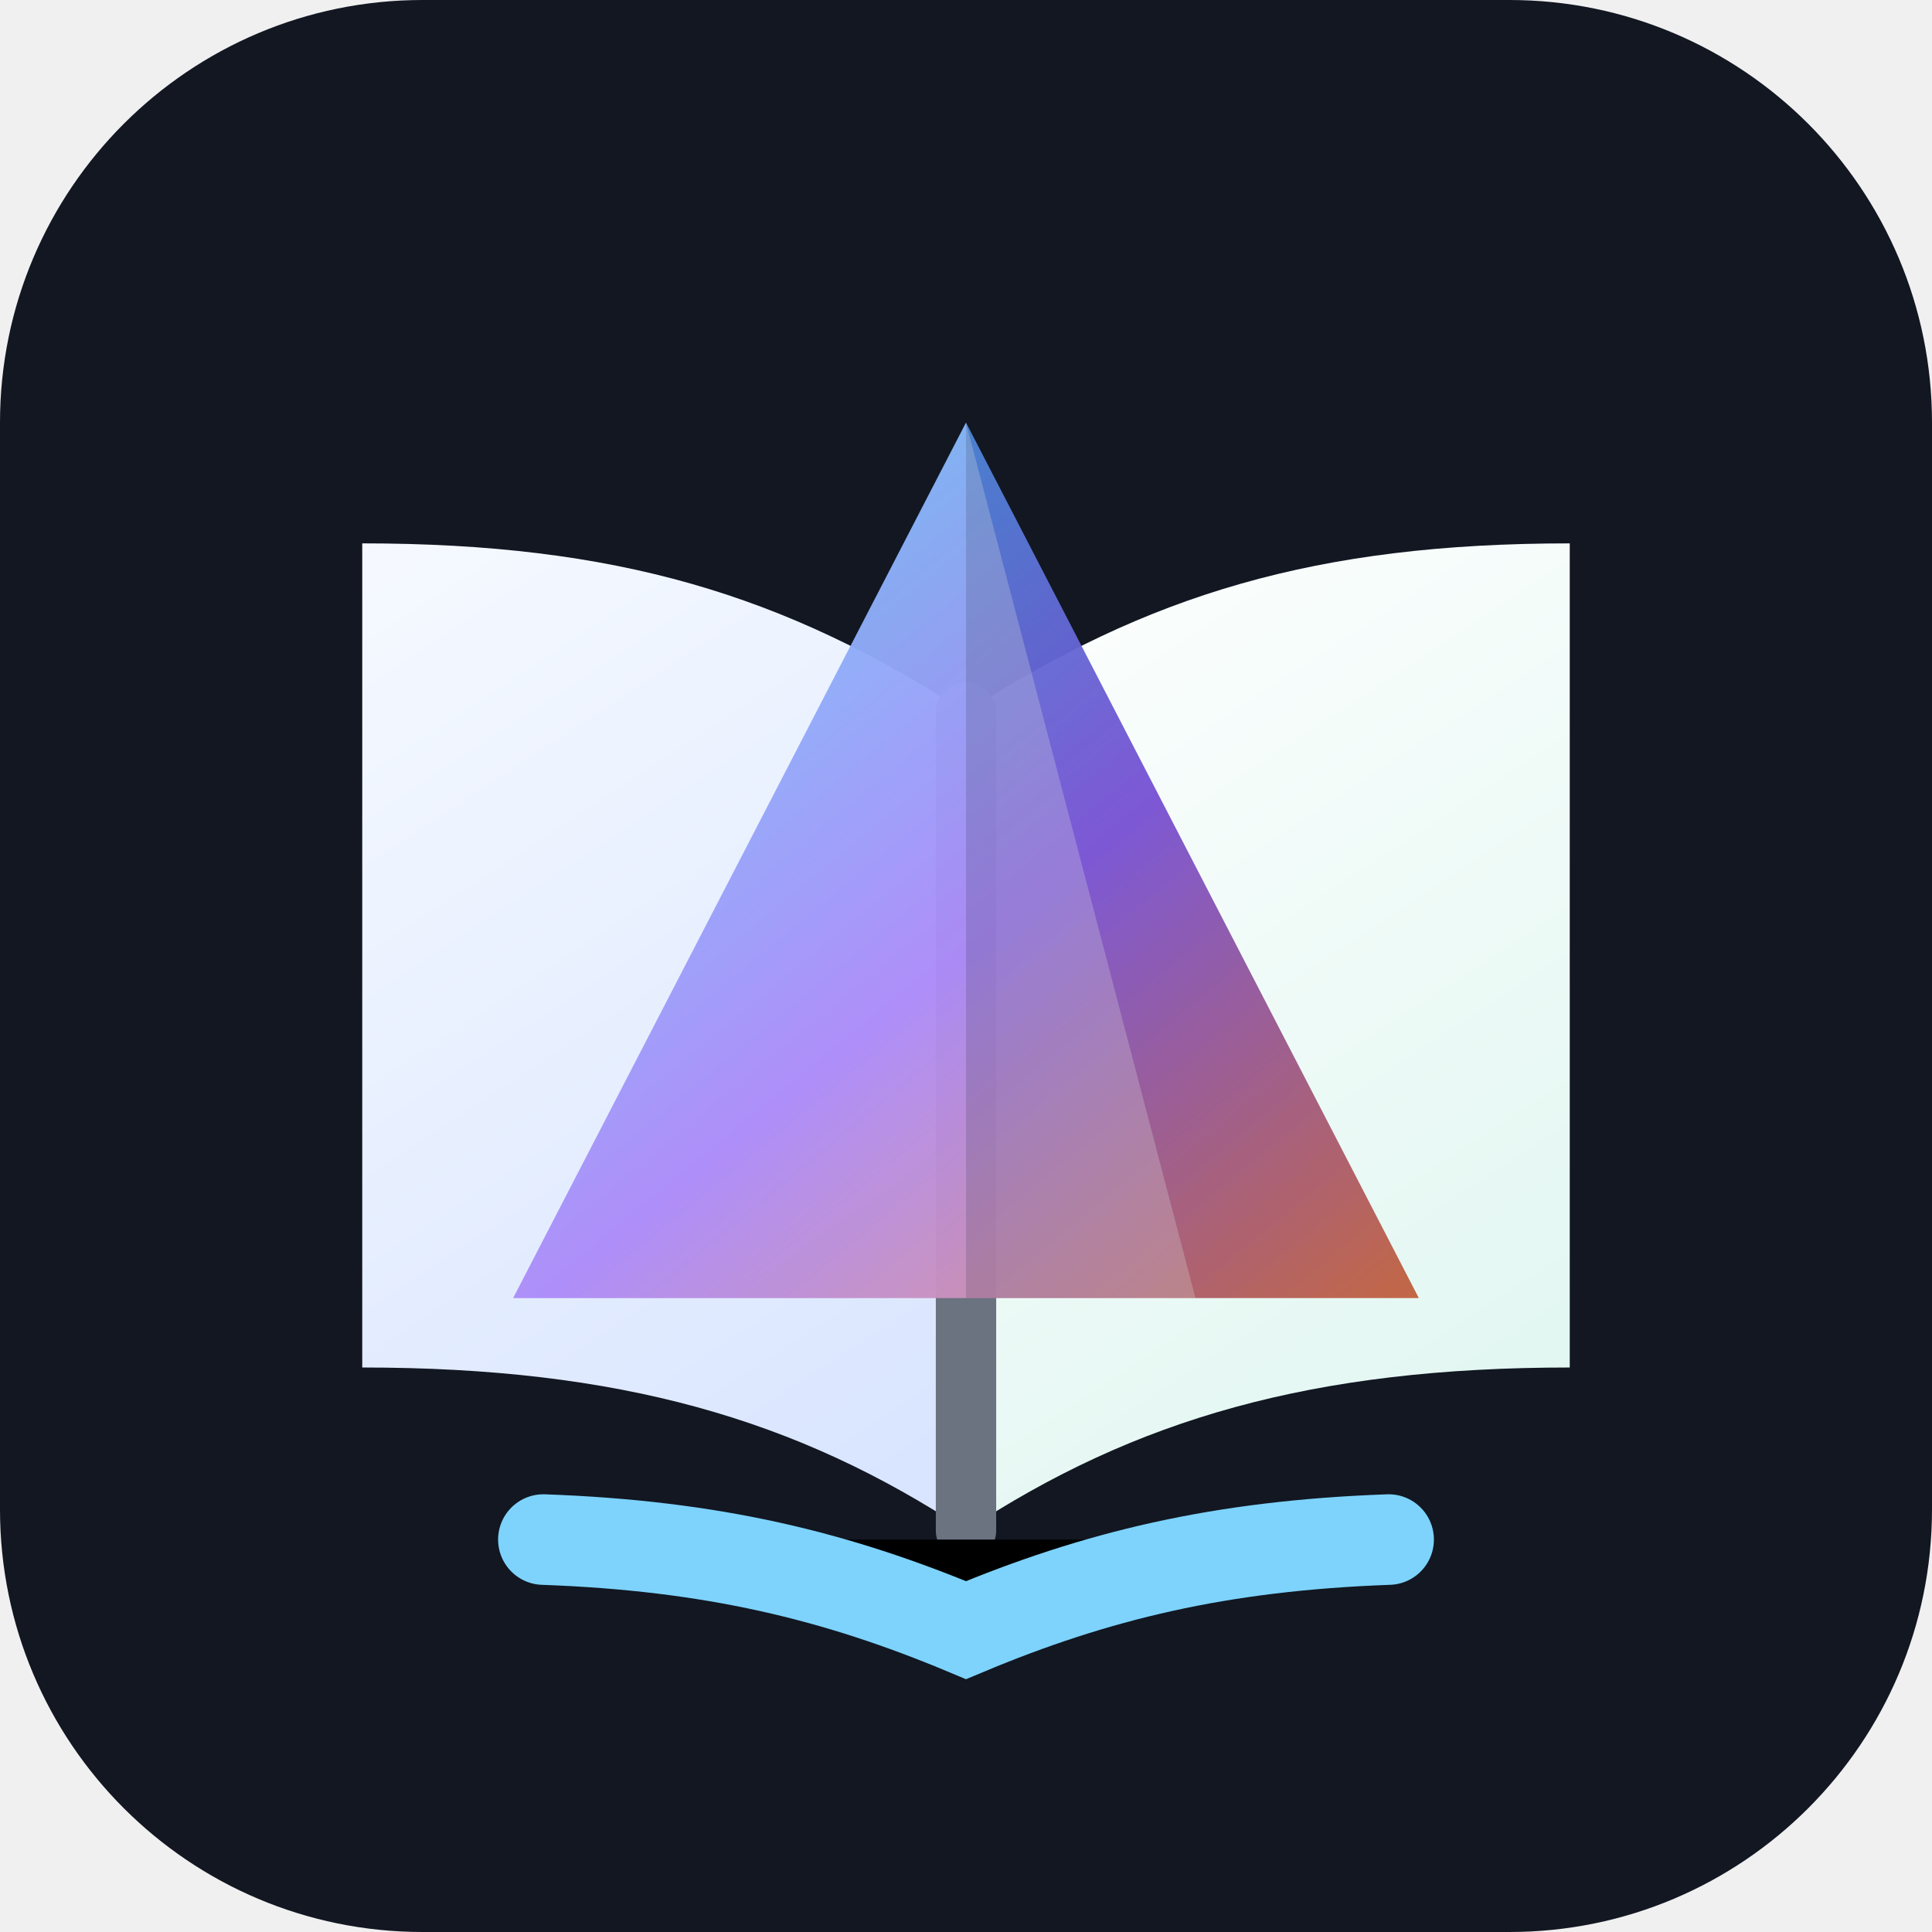
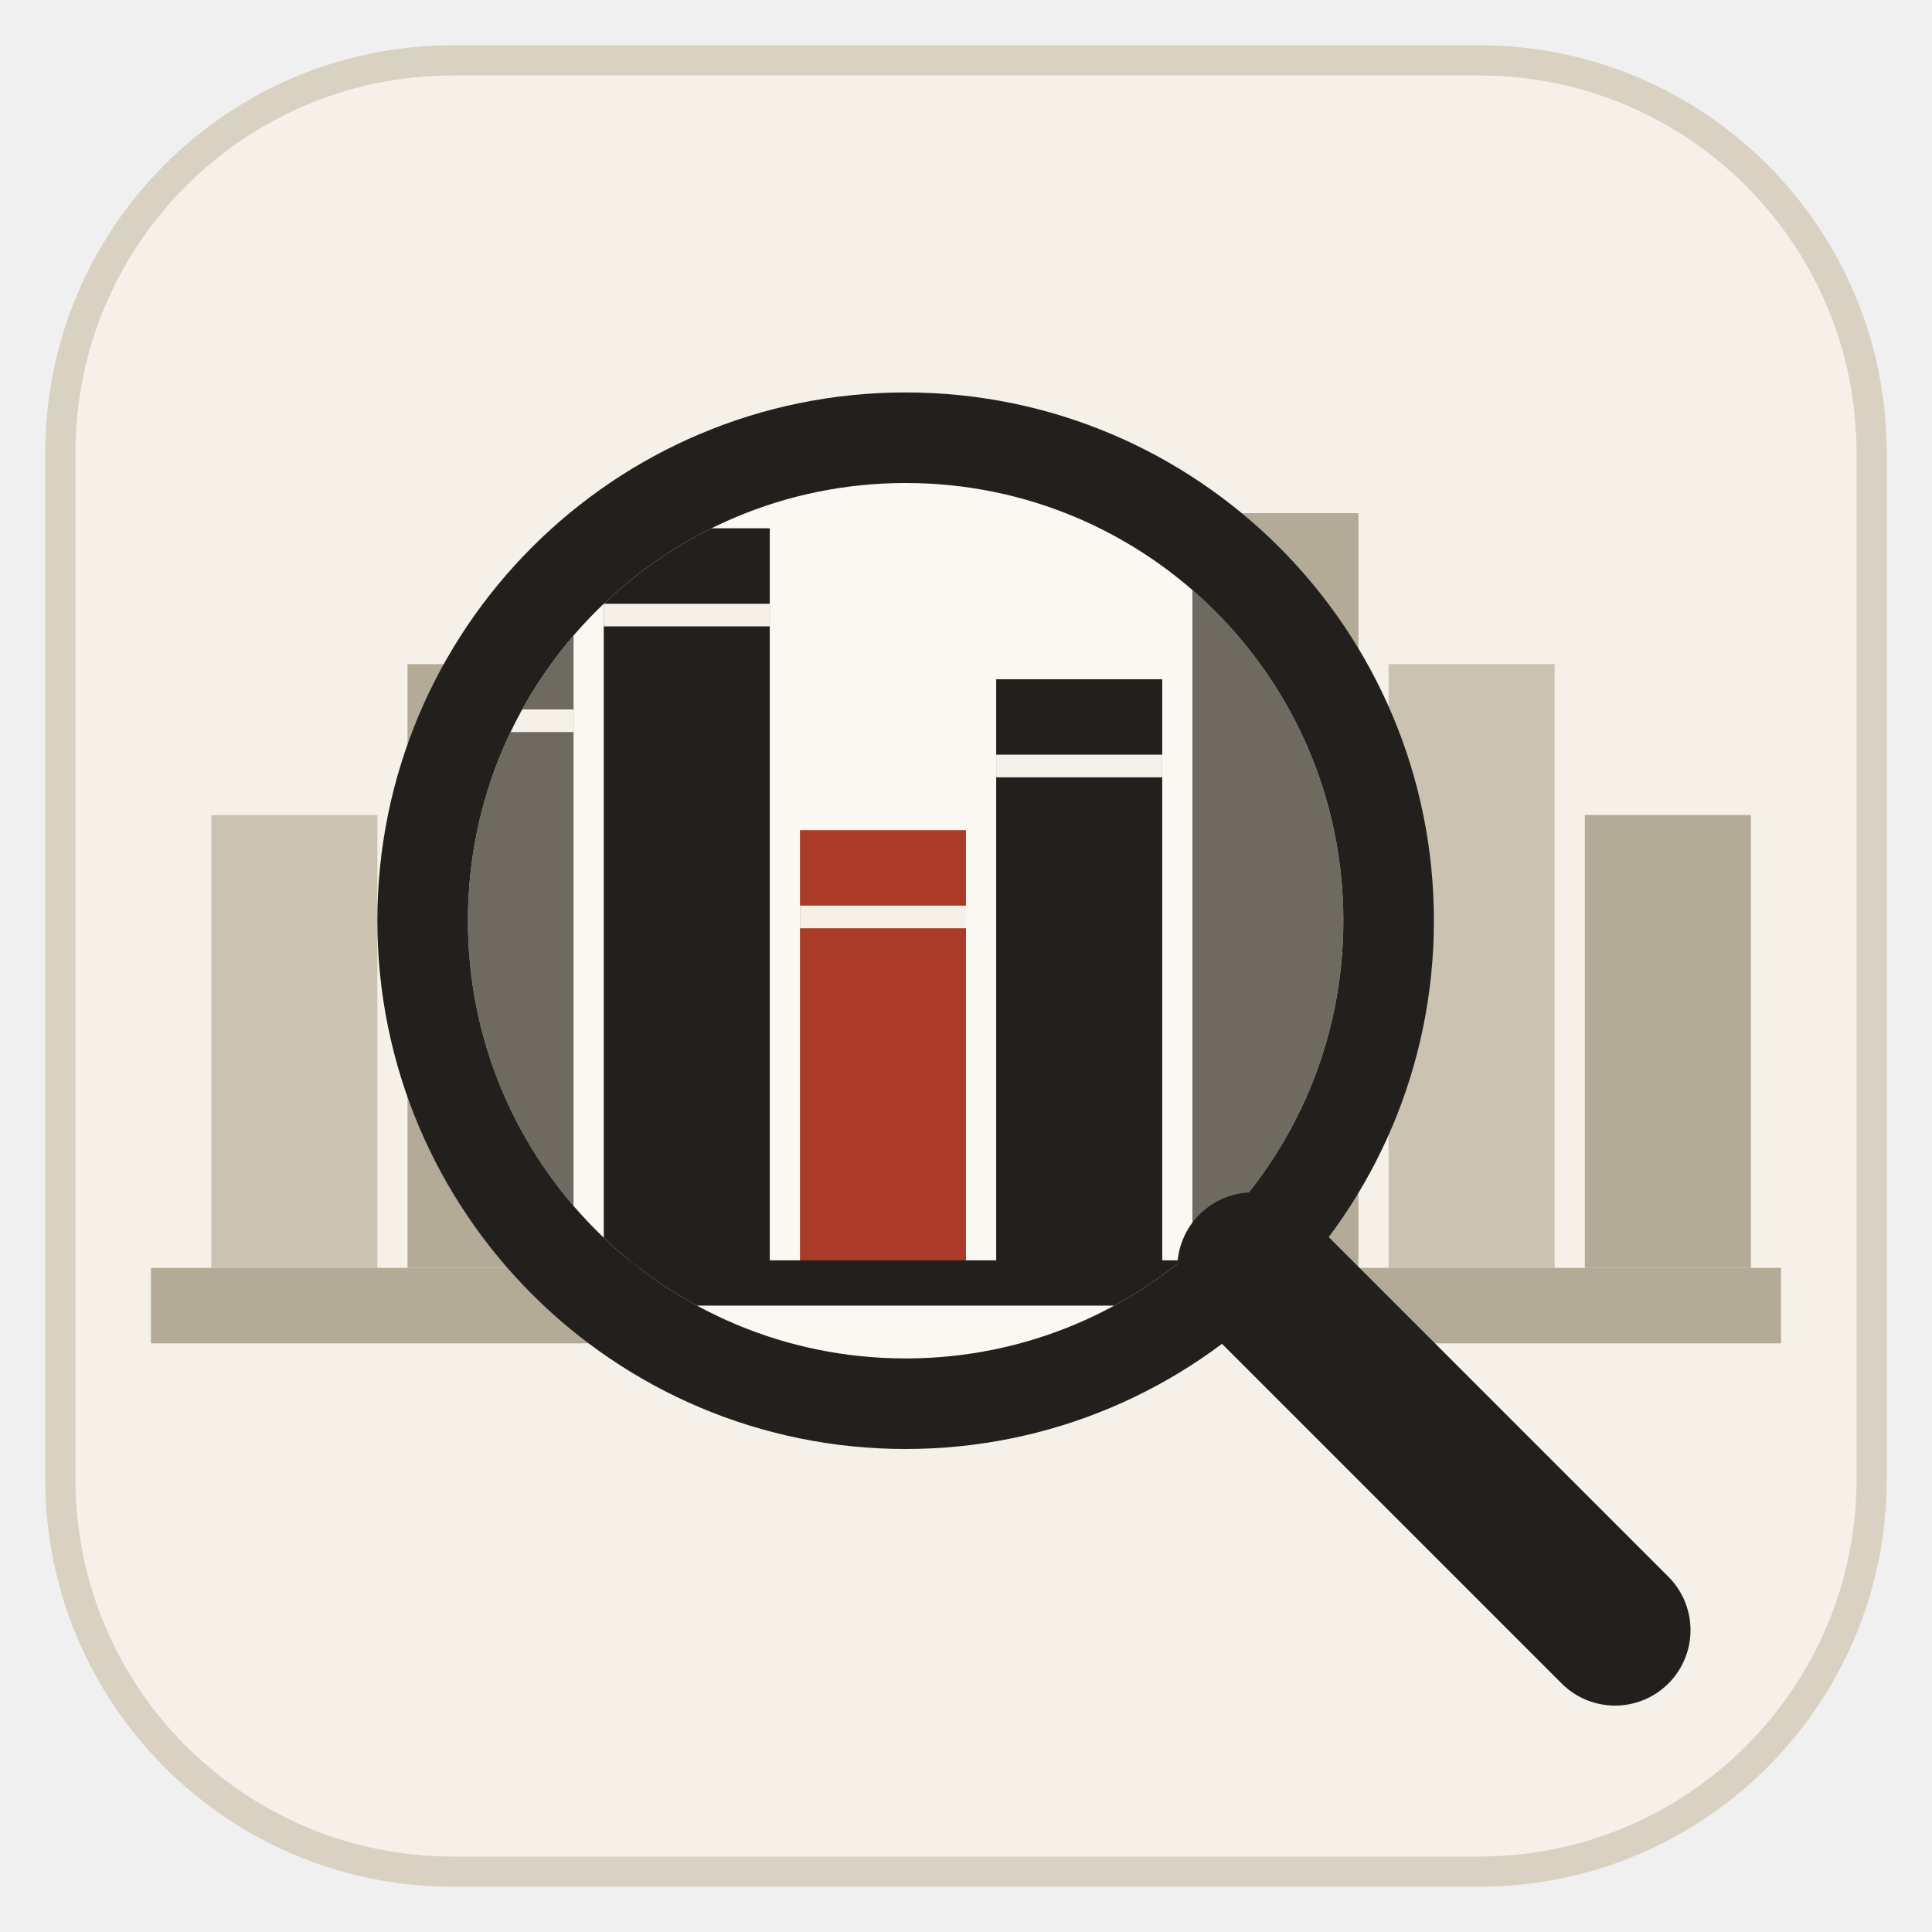
- <svg xmlns="http://www.w3.org/2000/svg" viewBox="0 0 64 64" role="img" aria-label="PrismPage">
+ <svg xmlns="http://www.w3.org/2000/svg" viewBox="0 0 256 256" width="1024" height="1024" role="img" aria-label="PrismPage">
  <defs>
-     <linearGradient id="page-left" x1="10" y1="16" x2="31" y2="48" gradientUnits="userSpaceOnUse">
-       <stop stop-color="#f8fbff" />
-       <stop offset="1" stop-color="#d9e5ff" />
-     </linearGradient>
-     <linearGradient id="page-right" x1="33" y1="16" x2="54" y2="48" gradientUnits="userSpaceOnUse">
-       <stop stop-color="#ffffff" />
-       <stop offset="1" stop-color="#dff6f0" />
-     </linearGradient>
-     <linearGradient id="prism" x1="20" y1="14" x2="48" y2="48" gradientUnits="userSpaceOnUse">
-       <stop stop-color="#38bdf8" />
-       <stop offset="0.48" stop-color="#8b5cf6" />
-       <stop offset="1" stop-color="#f97316" />
-     </linearGradient>
+     <clipPath id="lens">
+       <circle cx="120" cy="122" r="58" />
+     </clipPath>
  </defs>
-   <rect width="64" height="64" rx="14" fill="#121722" />
-   <path d="M12 18c8.4 0 14 1.7 20 5.6v27.1c-5.6-3.7-11.5-5.4-20-5.4V18Z" fill="url(#page-left)" />
-   <path d="M52 18c-8.4 0-14 1.7-20 5.6v27.1c5.6-3.7 11.5-5.4 20-5.4V18Z" fill="url(#page-right)" />
-   <path d="M32 23.6v27.1" stroke="#6b7280" stroke-width="2" stroke-linecap="round" />
-   <path d="M32 14 47 43H17L32 14Z" fill="url(#prism)" opacity="0.95" />
-   <path d="M32 14 39.6 43H17L32 14Z" fill="#ffffff" opacity="0.28" />
-   <path d="M32 14 47 43H32V14Z" fill="#111827" opacity="0.16" />
-   <path d="M18 51c5.6.2 9.7 1.2 14 3 4.3-1.8 8.4-2.8 14-3" stroke="#7dd3fc" stroke-width="3" stroke-linecap="round" />
+   <rect x="8" y="8" width="240" height="240" rx="52" fill="#F5F1E8" stroke="#D9D2C3" stroke-width="4" />
+   <g fill="#CBC3B2">
+     <rect x="28" y="108" width="22" height="60" />
+     <rect x="80" y="68" width="22" height="100" />
+     <rect x="132" y="88" width="22" height="80" />
+     <rect x="184" y="88" width="22" height="80" />
+   </g>
+   <g fill="#B3AA97">
+     <rect x="54" y="88" width="22" height="80" />
+     <rect x="106" y="108" width="22" height="60" />
+     <rect x="158" y="68" width="22" height="100" />
+     <rect x="210" y="108" width="22" height="60" />
+     <rect x="20" y="168" width="216" height="10" />
+   </g>
+   <circle cx="120" cy="122" r="64" fill="#FBF8F1" />
+   <g clip-path="url(#lens)">
+     <rect x="28" y="102" width="22" height="66" fill="#22201C" />
+     <rect x="54" y="84" width="22" height="84" fill="#6F6A60" />
+     <rect x="80" y="70" width="22" height="98" fill="#22201C" />
+     <rect x="106" y="110" width="22" height="58" fill="#A93B28" />
+     <rect x="132" y="90" width="22" height="78" fill="#22201C" />
+     <rect x="158" y="64" width="22" height="104" fill="#6F6A60" />
+     <rect x="184" y="86" width="22" height="82" fill="#22201C" />
+     <rect x="210" y="106" width="22" height="62" fill="#6F6A60" />
+     <g fill="#F5F1E8">
+       <rect x="28" y="112" width="22" height="3" />
+       <rect x="54" y="94" width="22" height="3" />
+       <rect x="80" y="80" width="22" height="3" />
+       <rect x="106" y="120" width="22" height="3" />
+       <rect x="132" y="100" width="22" height="3" />
+       <rect x="158" y="74" width="22" height="3" />
+       <rect x="184" y="96" width="22" height="3" />
+       <rect x="210" y="116" width="22" height="3" />
+     </g>
+     <path d="M20 170H236" stroke="#22201C" stroke-width="6" />
+   </g>
+   <circle cx="120" cy="122" r="64" fill="none" stroke="#22201C" stroke-width="12" />
+   <path d="M166 168L214 216" stroke="#22201C" stroke-width="20" stroke-linecap="round" />
</svg>
